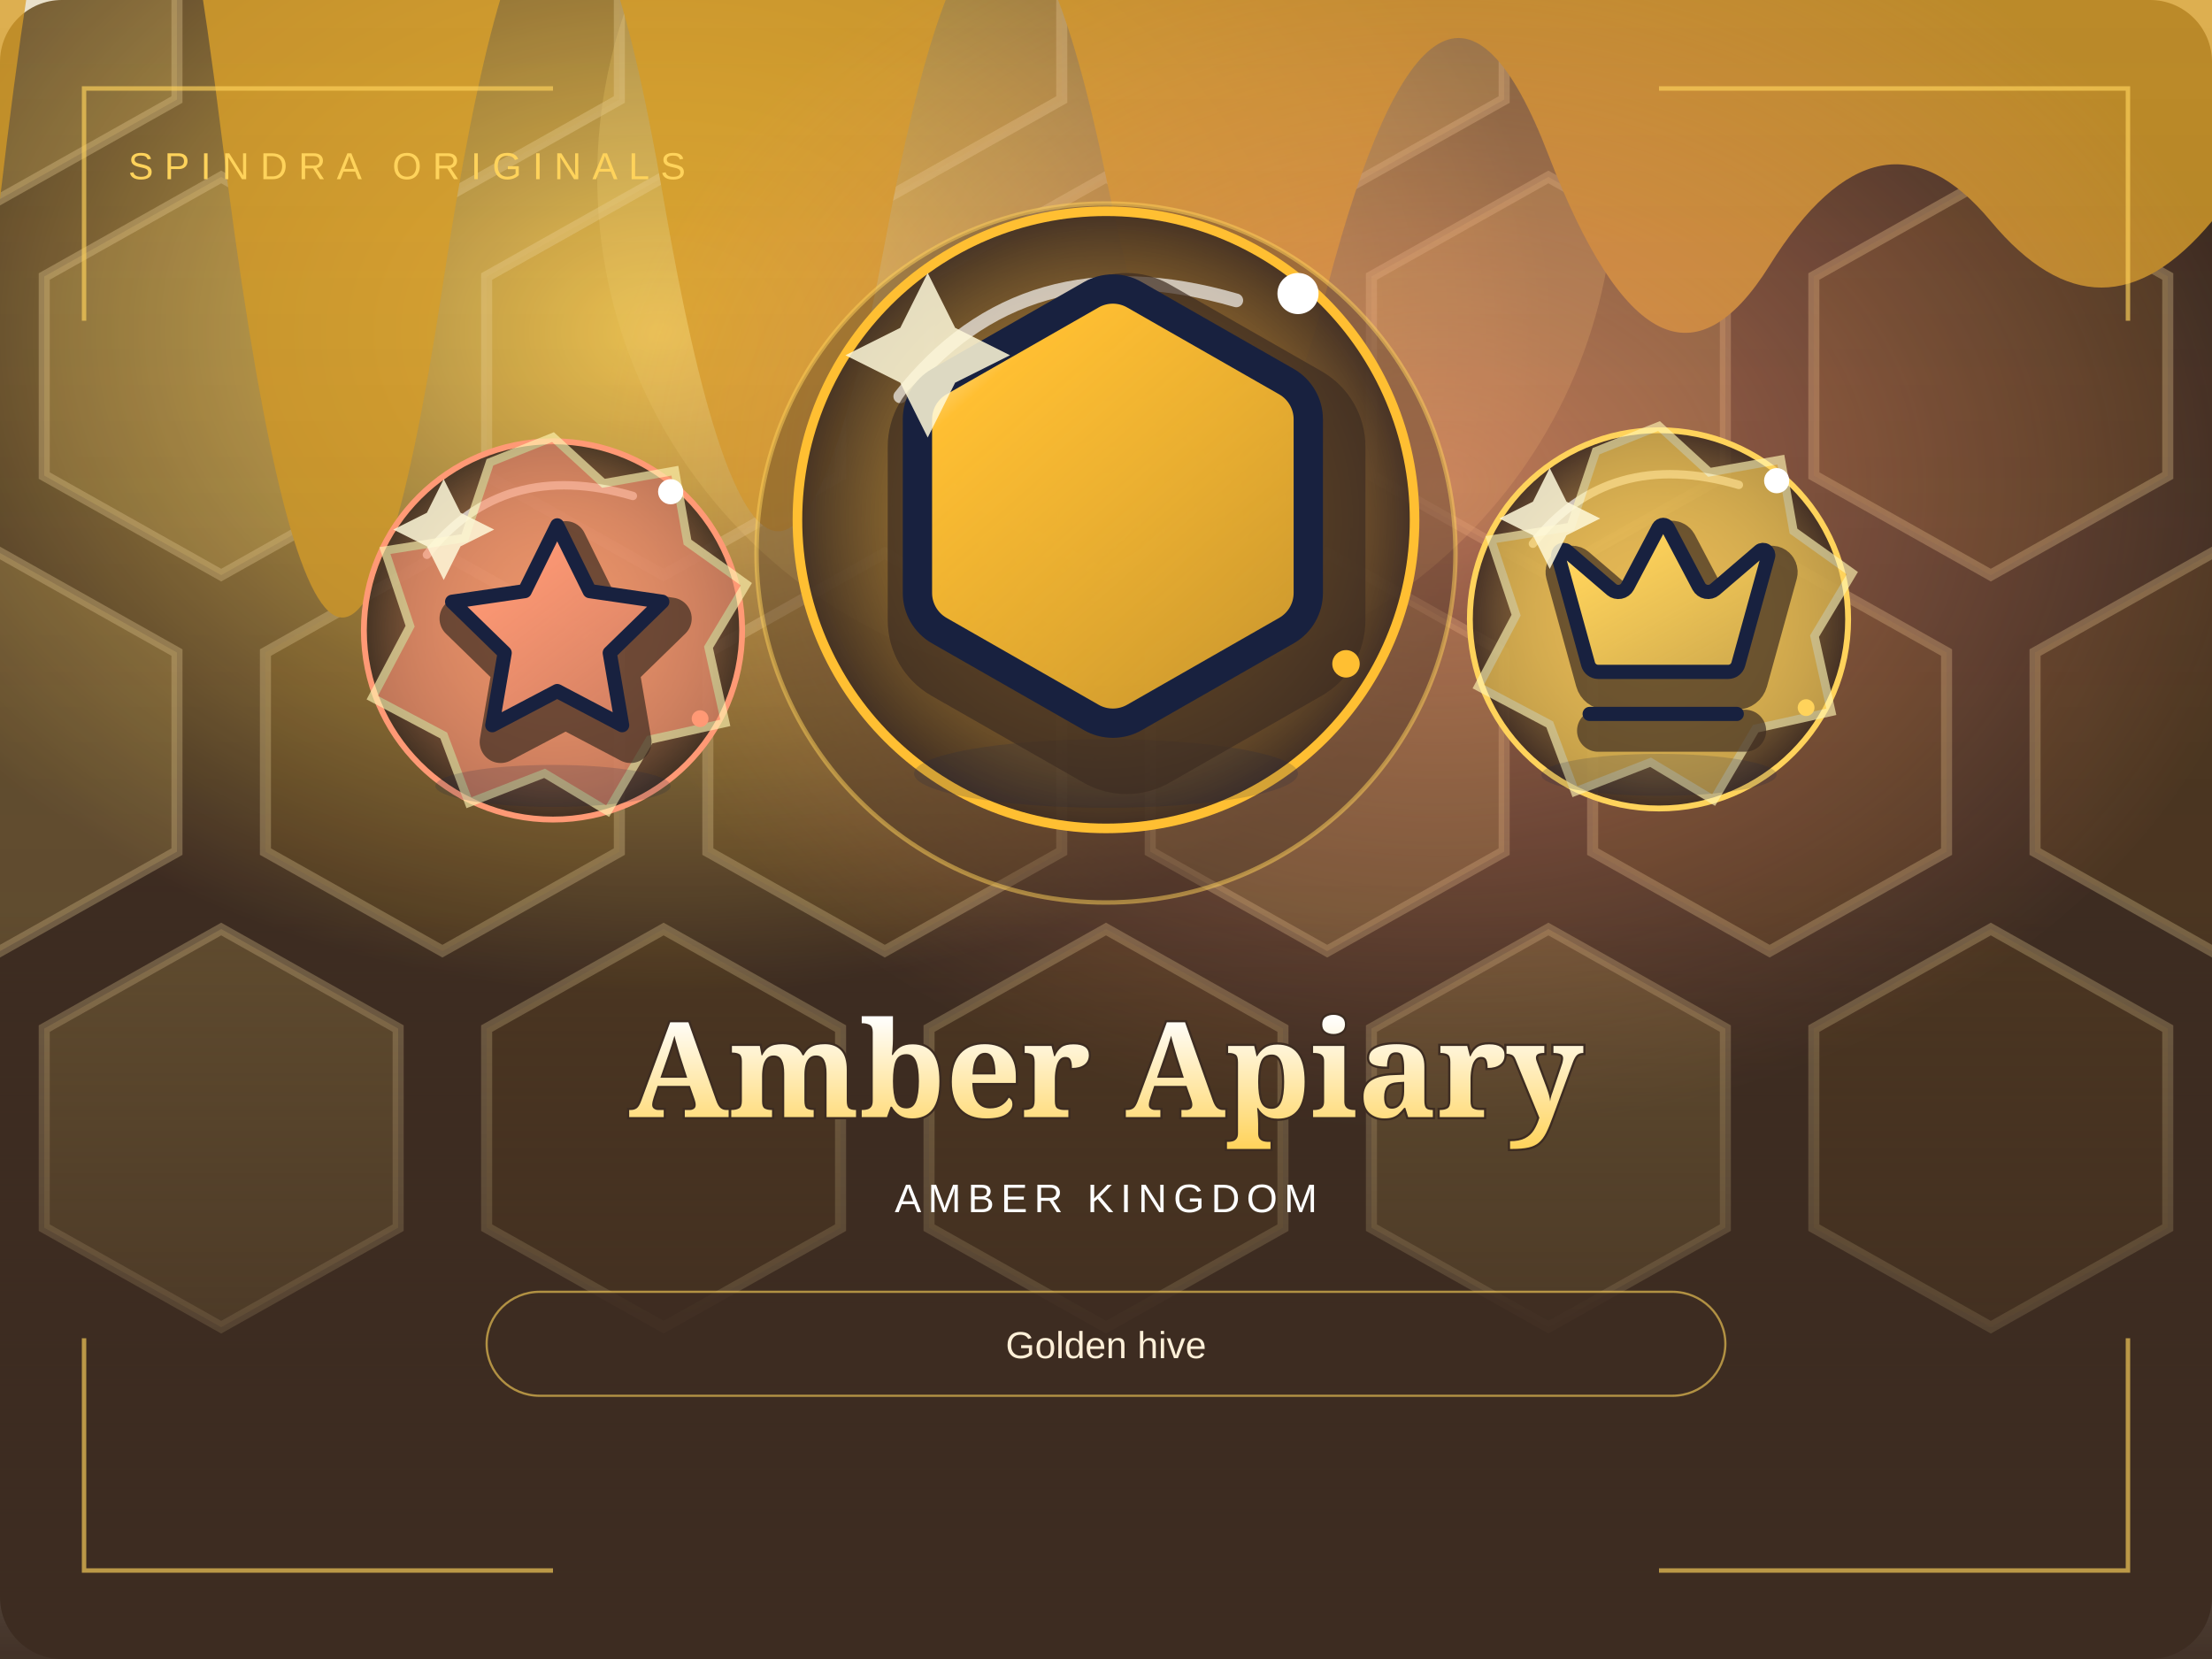
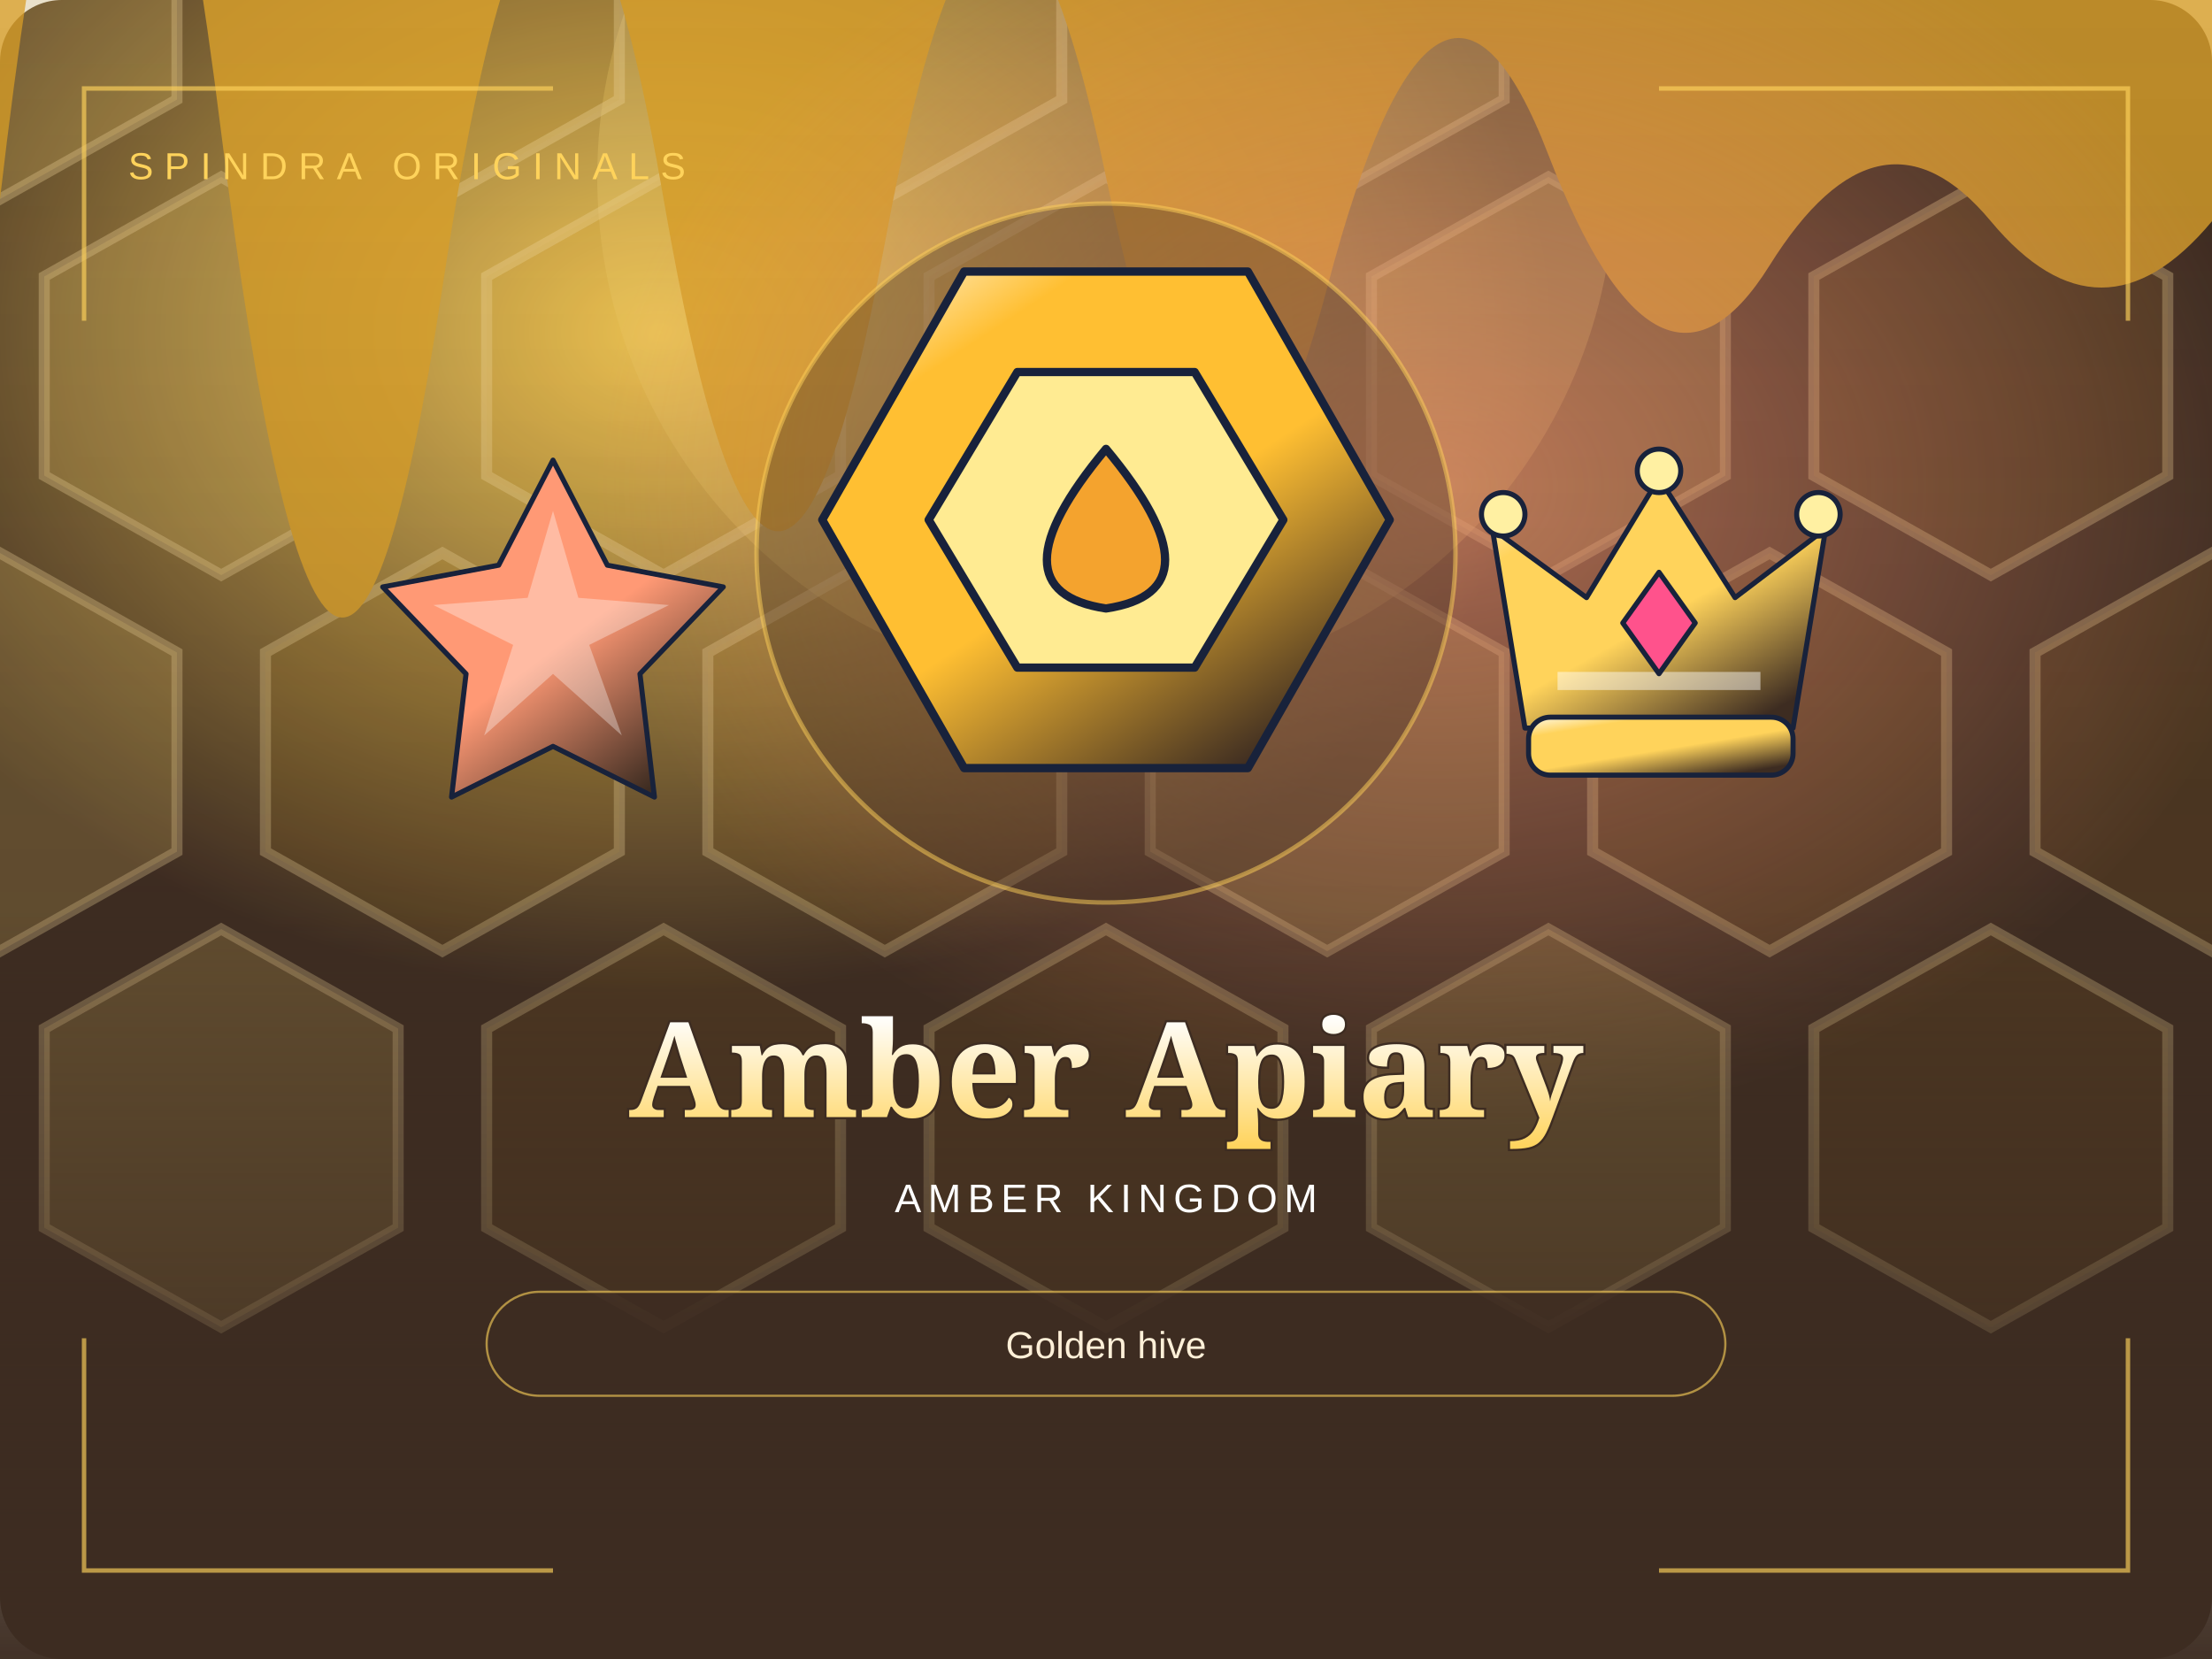
<svg xmlns="http://www.w3.org/2000/svg" width="1000" height="750" viewBox="0 0 1000 750">
  <defs>
    <radialGradient id="cover-bg" cx=".3" cy=".2" r="1">
      <stop stop-color="#ffd35b" />
      <stop offset=".4" stop-color="#3d2c21" />
      <stop offset="1" stop-color="#3d2c21" />
    </radialGradient>
    <radialGradient id="cover-halo">
      <stop stop-color="#ff9975" stop-opacity=".65" />
      <stop offset="1" stop-color="#ff9975" stop-opacity="0" />
    </radialGradient>
    <linearGradient id="cover-shade" x2="0" y2="1">
      <stop stop-color="#3d2c21" stop-opacity=".05" />
      <stop offset=".55" stop-color="#3d2c21" stop-opacity=".15" />
      <stop offset="1" stop-color="#3d2c21" stop-opacity=".97" />
    </linearGradient>
    <linearGradient id="title-ink" x2="0" y2="1">
      <stop stop-color="#ffffff" />
      <stop offset="1" stop-color="#ffd35b" />
    </linearGradient>
  </defs>
  <rect width="1000" height="750" rx="28" fill="url(#cover-bg)" />
  <g opacity=".8">
    <svg x="0" y="0" width="1000" height="650" class="slot-scenery scenery-honey" viewBox="0 0 1000 650" preserveAspectRatio="xMidYMid slice" aria-hidden="true">
      <g>
        <circle cx="500" cy="80" r="230" fill="#ffde7955" />
        <path d="M0 -90l80 45v90l-80 45l-80-45v-90Z" fill="#ffd76e44" stroke="#ffe3a666" stroke-width="5" />
        <path d="M200 -90l80 45v90l-80 45l-80-45v-90Z" fill="#cf9c2422" stroke="#ffe3a666" stroke-width="5" />
        <path d="M400 -90l80 45v90l-80 45l-80-45v-90Z" fill="#cf9c2422" stroke="#ffe3a666" stroke-width="5" />
        <path d="M600 -90l80 45v90l-80 45l-80-45v-90Z" fill="#ffd76e44" stroke="#ffe3a666" stroke-width="5" />
        <path d="M800 -90l80 45v90l-80 45l-80-45v-90Z" fill="#cf9c2422" stroke="#ffe3a666" stroke-width="5" />
        <path d="M1000 -90l80 45v90l-80 45l-80-45v-90Z" fill="#cf9c2422" stroke="#ffe3a666" stroke-width="5" />
        <path d="M100 80l80 45v90l-80 45l-80-45v-90Z" fill="#ffd76e44" stroke="#ffe3a666" stroke-width="5" />
        <path d="M300 80l80 45v90l-80 45l-80-45v-90Z" fill="#cf9c2422" stroke="#ffe3a666" stroke-width="5" />
        <path d="M500 80l80 45v90l-80 45l-80-45v-90Z" fill="#cf9c2422" stroke="#ffe3a666" stroke-width="5" />
        <path d="M700 80l80 45v90l-80 45l-80-45v-90Z" fill="#ffd76e44" stroke="#ffe3a666" stroke-width="5" />
        <path d="M900 80l80 45v90l-80 45l-80-45v-90Z" fill="#cf9c2422" stroke="#ffe3a666" stroke-width="5" />
        <path d="M1100 80l80 45v90l-80 45l-80-45v-90Z" fill="#cf9c2422" stroke="#ffe3a666" stroke-width="5" />
        <path d="M0 250l80 45v90l-80 45l-80-45v-90Z" fill="#ffd76e44" stroke="#ffe3a666" stroke-width="5" />
        <path d="M200 250l80 45v90l-80 45l-80-45v-90Z" fill="#cf9c2422" stroke="#ffe3a666" stroke-width="5" />
        <path d="M400 250l80 45v90l-80 45l-80-45v-90Z" fill="#cf9c2422" stroke="#ffe3a666" stroke-width="5" />
        <path d="M600 250l80 45v90l-80 45l-80-45v-90Z" fill="#ffd76e44" stroke="#ffe3a666" stroke-width="5" />
        <path d="M800 250l80 45v90l-80 45l-80-45v-90Z" fill="#cf9c2422" stroke="#ffe3a666" stroke-width="5" />
        <path d="M1000 250l80 45v90l-80 45l-80-45v-90Z" fill="#cf9c2422" stroke="#ffe3a666" stroke-width="5" />
        <path d="M100 420l80 45v90l-80 45l-80-45v-90Z" fill="#ffd76e44" stroke="#ffe3a666" stroke-width="5" />
        <path d="M300 420l80 45v90l-80 45l-80-45v-90Z" fill="#cf9c2422" stroke="#ffe3a666" stroke-width="5" />
        <path d="M500 420l80 45v90l-80 45l-80-45v-90Z" fill="#cf9c2422" stroke="#ffe3a666" stroke-width="5" />
        <path d="M700 420l80 45v90l-80 45l-80-45v-90Z" fill="#ffd76e44" stroke="#ffe3a666" stroke-width="5" />
        <path d="M900 420l80 45v90l-80 45l-80-45v-90Z" fill="#cf9c2422" stroke="#ffe3a666" stroke-width="5" />
        <path d="M1100 420l80 45v90l-80 45l-80-45v-90Z" fill="#cf9c2422" stroke="#ffe3a666" stroke-width="5" />
        <path d="M0 0H1000V100Q950 160 900 100T800 120T700 70T600 130T500 80T400 110T300 90T200 130T100 60T0 90Z" fill="#e3a72a" />
      </g>
    </svg>
  </g>
  <ellipse cx="650" cy="220" rx="380" ry="290" fill="url(#cover-halo)" />
  <rect width="1000" height="750" fill="url(#cover-shade)" />
  <path d="M38 145V40H250M750 40H962V145M38 605V710H250M750 710H962V605" fill="none" stroke="#ffd35b" stroke-width="2" opacity=".65" />
  <circle cx="500" cy="250" r="158" fill="#3d2c21" fill-opacity=".35" stroke="#ffd35b" stroke-width="2" stroke-opacity=".5" />
-   <svg x="155" y="190" width="190" height="190" class="symbol-frame" viewBox="0 0 100 100" aria-hidden="true">
+   <svg x="155" y="190" width="190" height="190" class="symbol-frame" viewBox="-8 -8 116 116" aria-hidden="true">
    <defs>
-       <radialGradient id="amber-apiary-5-155-R0-medal">
-         <stop stop-color="#ff9975" stop-opacity=".35" />
-         <stop offset="1" stop-color="#3d2c21" stop-opacity=".9" />
-       </radialGradient>
-       <linearGradient id="amber-apiary-5-155-R0" x1="0" y1="0" x2=".8" y2="1">
-         <stop stop-color="#ffffff" />
+       <linearGradient id="amber-apiary-5-155-R0" x1="0" y1="0" x2=".75" y2="1">
+         <stop stop-color="#fff9e8" />
        <stop offset=".22" stop-color="#ff9975" />
-         <stop offset="1" stop-color="#ff9975" stop-opacity=".7" />
+         <stop offset=".6" stop-color="#ff9975" />
+         <stop offset="1" stop-color="#3d2c21" />
      </linearGradient>
    </defs>
-     <circle cx="50" cy="50" r="45" fill="url(#amber-apiary-5-155-R0-medal)" stroke="#ff9975" stroke-width="1.4" />
-     <path d="M20 32Q38 9 69 18" fill="none" stroke="#ffffff" stroke-opacity=".65" stroke-width="2" stroke-linecap="round" />
-     <path d="M50 4L62 15L79 12L82 29L96 39L87 54L91 72L73 76L63 93L48 84L30 91L24 75L7 66L16 49L10 31L29 28L35 10Z" fill="#ff9975" stroke="#fff4b1" stroke-width="2" opacity=".65" />
-     <ellipse cx="50" cy="87" rx="28" ry="5" fill="#172243" opacity=".18" />
-     <svg width="60" height="60" viewBox="0 0 24 24" fill="#3d2c21" stroke="#3d2c21" stroke-width="4" stroke-linecap="round" stroke-linejoin="round" class="lucide lucide-star" x="23" y="24" opacity=".7">
-       <polygon points="12 2 15.09 8.26 22 9.27 17 14.14 18.18 21.02 12 17.77 5.82 21.02 7 14.14 2 9.27 8.91 8.26 12 2" />
-     </svg>
-     <svg width="60" height="60" viewBox="0 0 24 24" fill="url(#amber-apiary-5-155-R0)" stroke="#18213f" stroke-width="1.35" stroke-linecap="round" stroke-linejoin="round" class="lucide lucide-star" x="21" y="20">
-       <polygon points="12 2 15.09 8.26 22 9.27 17 14.14 18.18 21.02 12 17.77 5.82 21.02 7 14.14 2 9.27 8.91 8.26 12 2" />
-     </svg>
-     <path d="M20 22L24 14L28 22L36 26L28 30L24 38L20 30L12 26Z" fill="#fff9d9" opacity=".85" />
-     <circle cx="78" cy="17" r="3" fill="#fff" />
-     <circle cx="85" cy="71" r="2" fill="#ff9975" />
+     <g class="slot-object object-star" fill="url(#amber-apiary-5-155-R0)" stroke="#18223b" stroke-width="1.4" stroke-linejoin="round">
+       <path d="M50 3l15 29 32 6-23 24 4 34-28-14-28 14 4-34L3 38l32-6Z" />
+       <path d="M50 17l7 24 25 2-22 11 9 25-19-17-19 17 8-25-22-11 26-2Z" fill="#fff5" stroke="none" />
+     </g>
  </svg>
-   <svg x="655" y="185" width="190" height="190" class="symbol-frame" viewBox="0 0 100 100" aria-hidden="true">
+   <svg x="655" y="185" width="190" height="190" class="symbol-frame" viewBox="-8 -8 116 116" aria-hidden="true">
    <defs>
-       <radialGradient id="amber-apiary-6-655-R0-medal">
-         <stop stop-color="#ffd35b" stop-opacity=".35" />
-         <stop offset="1" stop-color="#3d2c21" stop-opacity=".9" />
-       </radialGradient>
-       <linearGradient id="amber-apiary-6-655-R0" x1="0" y1="0" x2=".8" y2="1">
-         <stop stop-color="#ffffff" />
+       <linearGradient id="amber-apiary-6-655-R0" x1="0" y1="0" x2=".75" y2="1">
+         <stop stop-color="#fff9e8" />
        <stop offset=".22" stop-color="#ffd35b" />
-         <stop offset="1" stop-color="#ffd35b" stop-opacity=".7" />
+         <stop offset=".6" stop-color="#ffd35b" />
+         <stop offset="1" stop-color="#3d2c21" />
      </linearGradient>
    </defs>
-     <circle cx="50" cy="50" r="45" fill="url(#amber-apiary-6-655-R0-medal)" stroke="#ffd35b" stroke-width="1.4" />
-     <path d="M20 32Q38 9 69 18" fill="none" stroke="#ffffff" stroke-opacity=".65" stroke-width="2" stroke-linecap="round" />
-     <path d="M50 4L62 15L79 12L82 29L96 39L87 54L91 72L73 76L63 93L48 84L30 91L24 75L7 66L16 49L10 31L29 28L35 10Z" fill="#ffd35b" stroke="#fff4b1" stroke-width="2" opacity=".65" />
-     <ellipse cx="50" cy="87" rx="28" ry="5" fill="#172243" opacity=".18" />
-     <svg width="60" height="60" viewBox="0 0 24 24" fill="#3d2c21" stroke="#3d2c21" stroke-width="4" stroke-linecap="round" stroke-linejoin="round" class="lucide lucide-crown" x="23" y="24" opacity=".7">
-       <path d="M11.562 3.266a.5.5 0 0 1 .876 0L15.39 8.87a1 1 0 0 0 1.516.294L21.183 5.5a.5.5 0 0 1 .798.519l-2.834 10.246a1 1 0 0 1-.956.734H5.81a1 1 0 0 1-.957-.734L2.02 6.02a.5.5 0 0 1 .798-.519l4.276 3.664a1 1 0 0 0 1.516-.294z" />
-       <path d="M5 21h14" />
-     </svg>
-     <svg width="60" height="60" viewBox="0 0 24 24" fill="url(#amber-apiary-6-655-R0)" stroke="#18213f" stroke-width="1.35" stroke-linecap="round" stroke-linejoin="round" class="lucide lucide-crown" x="21" y="20">
-       <path d="M11.562 3.266a.5.5 0 0 1 .876 0L15.39 8.87a1 1 0 0 0 1.516.294L21.183 5.5a.5.5 0 0 1 .798.519l-2.834 10.246a1 1 0 0 1-.956.734H5.81a1 1 0 0 1-.957-.734L2.02 6.02a.5.5 0 0 1 .798-.519l4.276 3.664a1 1 0 0 0 1.516-.294z" />
-       <path d="M5 21h14" />
-     </svg>
-     <path d="M20 22L24 14L28 22L36 26L28 30L24 38L20 30L12 26Z" fill="#fff9d9" opacity=".85" />
-     <circle cx="78" cy="17" r="3" fill="#fff" />
-     <circle cx="85" cy="71" r="2" fill="#ffd35b" />
+     <g class="slot-object object-crown" fill="url(#amber-apiary-6-655-R0)" stroke="#18223b" stroke-width="1.4" stroke-linejoin="round">
+       <path d="M13 80L4 25l26 19L50 11l21 33 25-19-9 55Z" />
+       <rect x="14" y="77" width="73" height="16" rx="6" />
+       <path d="M22 67h56" stroke="#fff7" stroke-width="5" />
+       <path d="M50 37l10 14-10 14-10-14Z" fill="#ff528c" />
+       <circle cx="7" cy="21" r="6" fill="#fff0a2" />
+       <circle cx="50" cy="9" r="6" fill="#fff0a2" />
+       <circle cx="94" cy="21" r="6" fill="#fff0a2" />
+     </g>
  </svg>
-   <svg x="345" y="80" width="310" height="310" class="symbol-frame" viewBox="0 0 100 100" aria-hidden="true">
+   <svg x="345" y="80" width="310" height="310" class="symbol-frame" viewBox="-8 -8 116 116" aria-hidden="true">
    <defs>
-       <radialGradient id="amber-apiary-0-345-R0-medal">
-         <stop stop-color="#ffbf32" stop-opacity=".35" />
-         <stop offset="1" stop-color="#3d2c21" stop-opacity=".9" />
-       </radialGradient>
-       <linearGradient id="amber-apiary-0-345-R0" x1="0" y1="0" x2=".8" y2="1">
-         <stop stop-color="#ffffff" />
+       <linearGradient id="amber-apiary-0-345-R0" x1="0" y1="0" x2=".75" y2="1">
+         <stop stop-color="#fff9e8" />
        <stop offset=".22" stop-color="#ffbf32" />
-         <stop offset="1" stop-color="#ffbf32" stop-opacity=".7" />
+         <stop offset=".6" stop-color="#ffbf32" />
+         <stop offset="1" stop-color="#3d2c21" />
      </linearGradient>
    </defs>
-     <circle cx="50" cy="50" r="45" fill="url(#amber-apiary-0-345-R0-medal)" stroke="#ffbf32" stroke-width="1.4" />
-     <path d="M20 32Q38 9 69 18" fill="none" stroke="#ffffff" stroke-opacity=".65" stroke-width="2" stroke-linecap="round" />
-     <ellipse cx="50" cy="87" rx="28" ry="5" fill="#172243" opacity=".18" />
-     <svg width="76" height="76" viewBox="0 0 24 24" fill="#3d2c21" stroke="#3d2c21" stroke-width="4" stroke-linecap="round" stroke-linejoin="round" class="lucide lucide-hexagon" x="15" y="14" opacity=".7">
-       <path d="M21 16V8a2 2 0 0 0-1-1.73l-7-4a2 2 0 0 0-2 0l-7 4A2 2 0 0 0 3 8v8a2 2 0 0 0 1 1.73l7 4a2 2 0 0 0 2 0l7-4A2 2 0 0 0 21 16z" />
-     </svg>
-     <svg width="76" height="76" viewBox="0 0 24 24" fill="url(#amber-apiary-0-345-R0)" stroke="#18213f" stroke-width="1.35" stroke-linecap="round" stroke-linejoin="round" class="lucide lucide-hexagon" x="13" y="10">
-       <path d="M21 16V8a2 2 0 0 0-1-1.73l-7-4a2 2 0 0 0-2 0l-7 4A2 2 0 0 0 3 8v8a2 2 0 0 0 1 1.73l7 4a2 2 0 0 0 2 0l7-4A2 2 0 0 0 21 16z" />
-     </svg>
-     <path d="M20 22L24 14L28 22L36 26L28 30L24 38L20 30L12 26Z" fill="#fff9d9" opacity=".85" />
-     <circle cx="78" cy="17" r="3" fill="#fff" />
-     <circle cx="85" cy="71" r="2" fill="#ffbf32" />
+     <g class="slot-object object-hexagon" fill="url(#amber-apiary-0-345-R0)" stroke="#18223b" stroke-width="1.4" stroke-linejoin="round">
+       <path d="M26 8h48l24 42-24 42H26L2 50Z" />
+       <path d="M35 25h30l15 25-15 25H35L20 50Z" fill="#ffeb92" />
+       <path d="M50 38q-20 24 0 27 20-3 0-27Z" fill="#f4a32e" />
+     </g>
  </svg>
  <text x="58" y="81" fill="#ffd35b" font-size="17" font-family="Arial,sans-serif" letter-spacing="5">SPINDRA ORIGINALS</text>
  <text x="500" y="505" text-anchor="middle" fill="url(#title-ink)" stroke="#3d2c21" stroke-width="2" paint-order="stroke" font-size="60" font-family="Georgia,serif" font-weight="900">Amber Apiary</text>
  <text x="500" y="548" text-anchor="middle" fill="#fff" font-size="18" font-family="Arial,sans-serif" letter-spacing="3">AMBER KINGDOM</text>
  <rect x="220" y="584" width="560" height="47" rx="24" fill="#3d2c21" fill-opacity=".85" stroke="#ffd35b" stroke-opacity=".6" />
  <text x="500" y="614" text-anchor="middle" fill="#fff0d8" font-size="17" font-family="Arial,sans-serif">Golden hive</text>
</svg>
